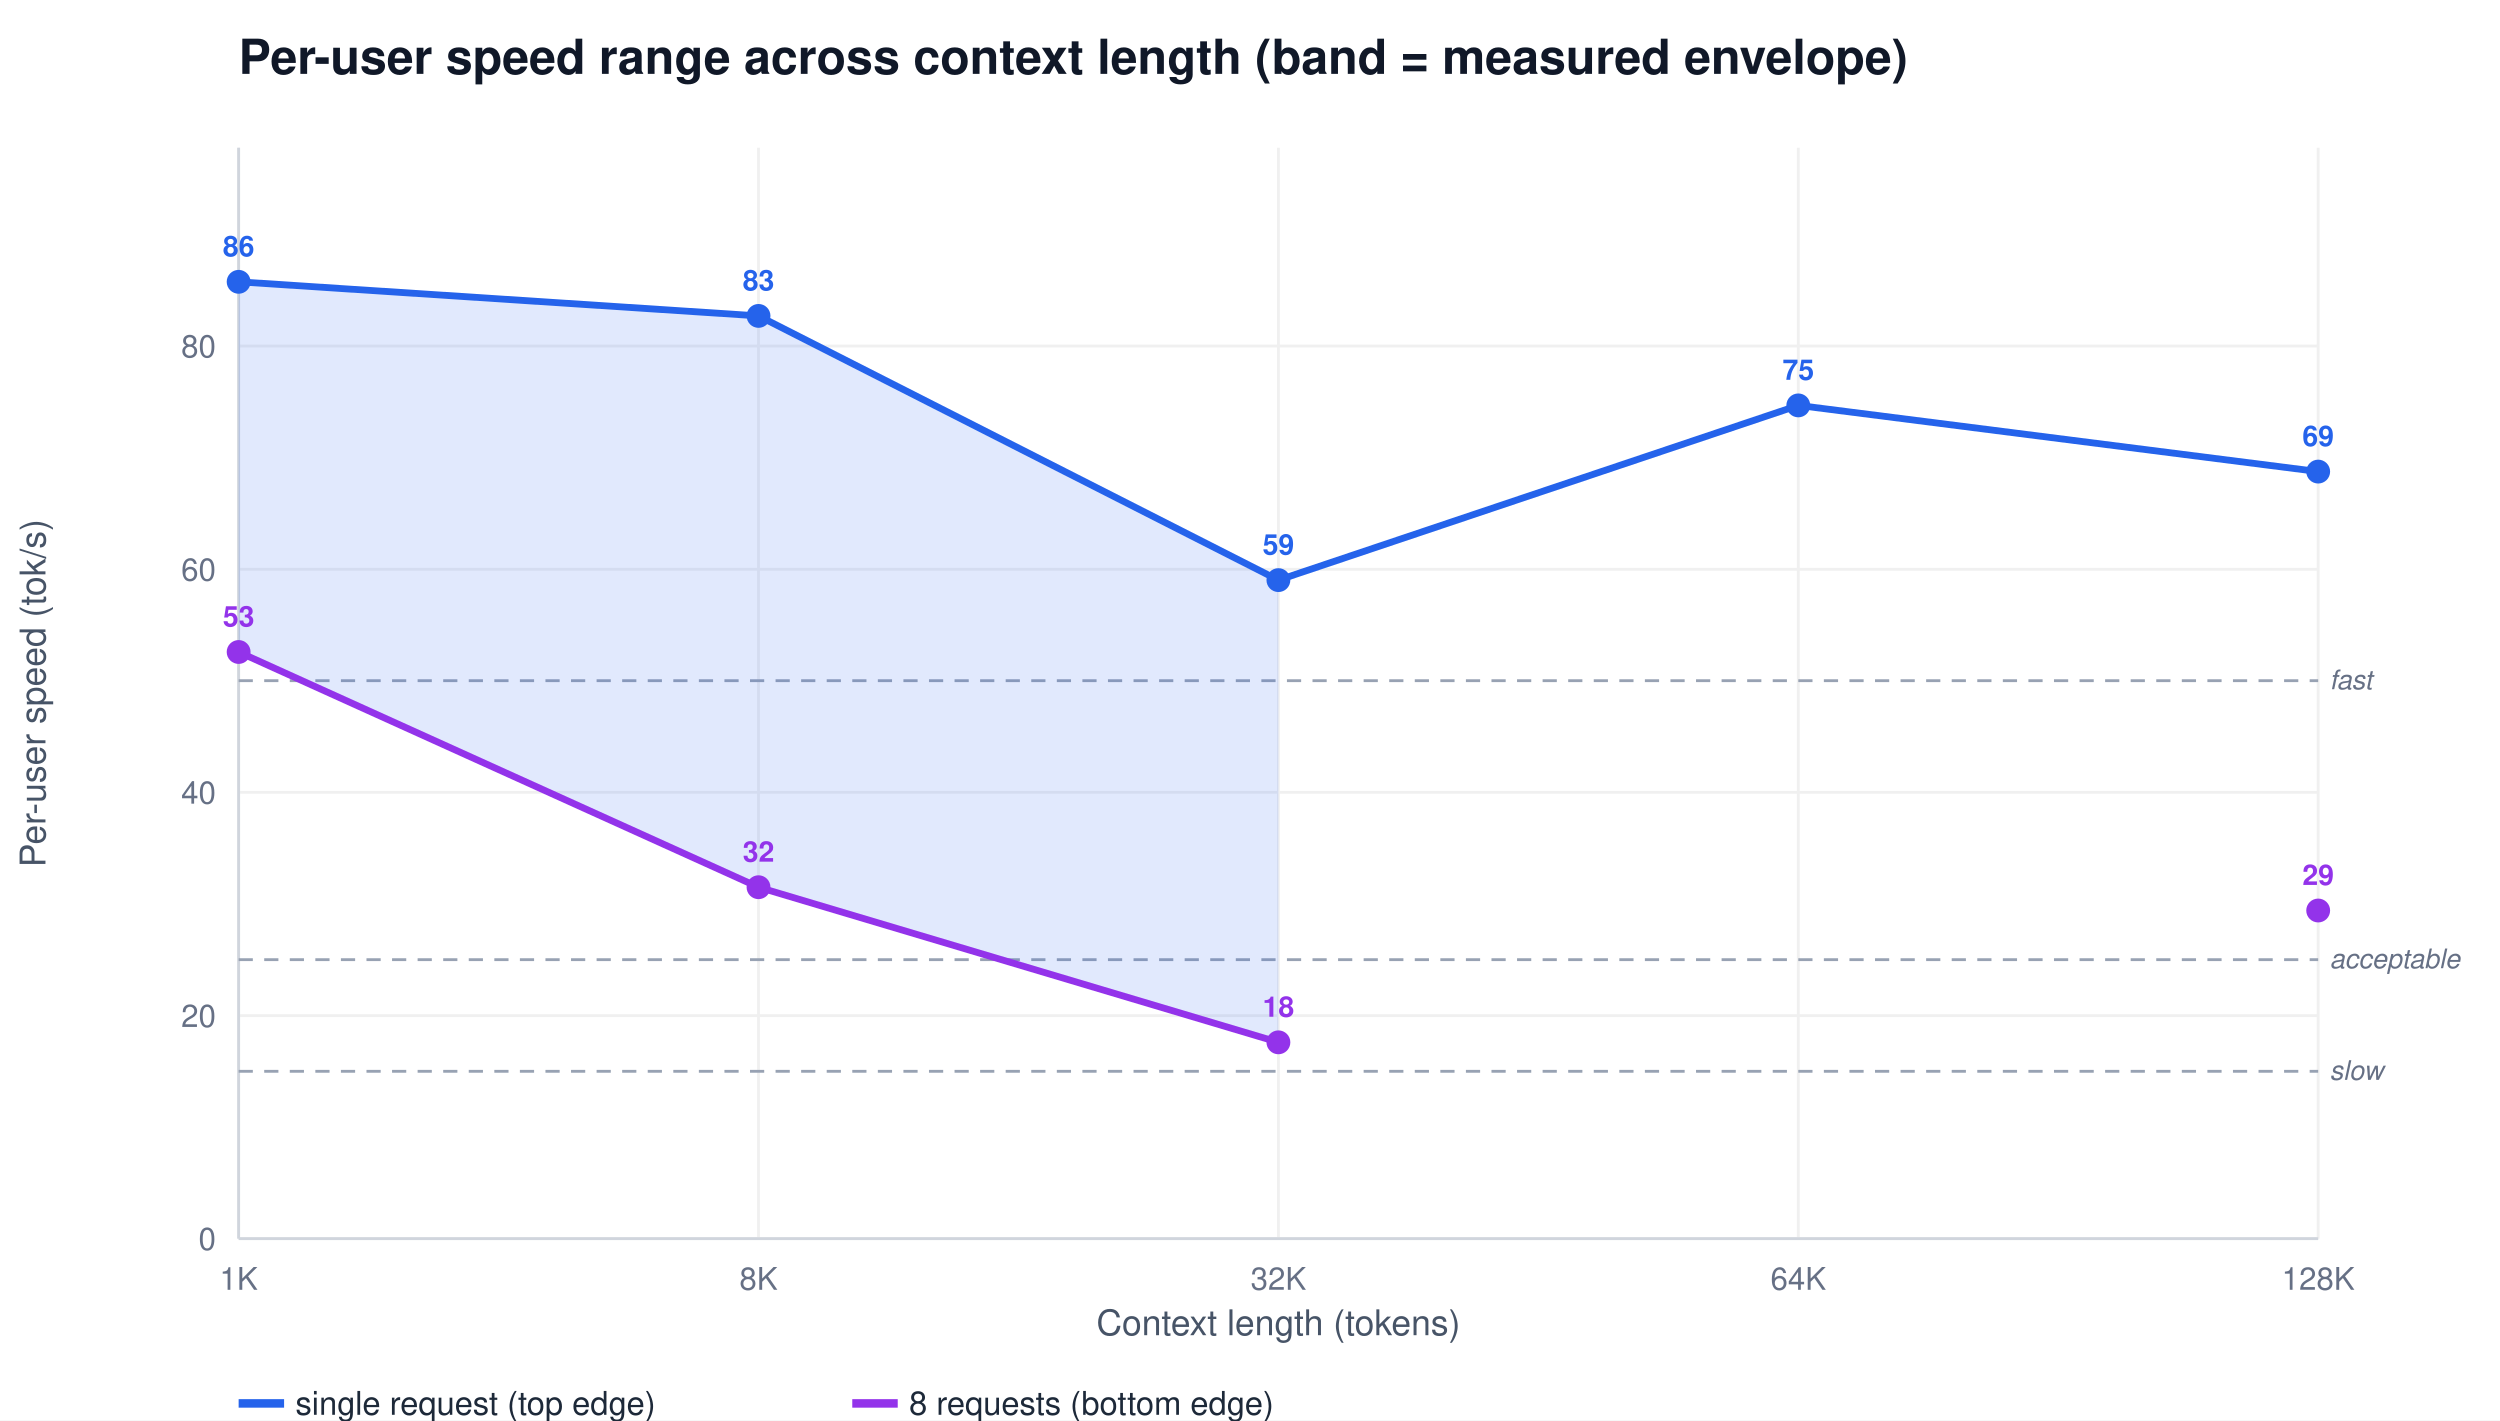
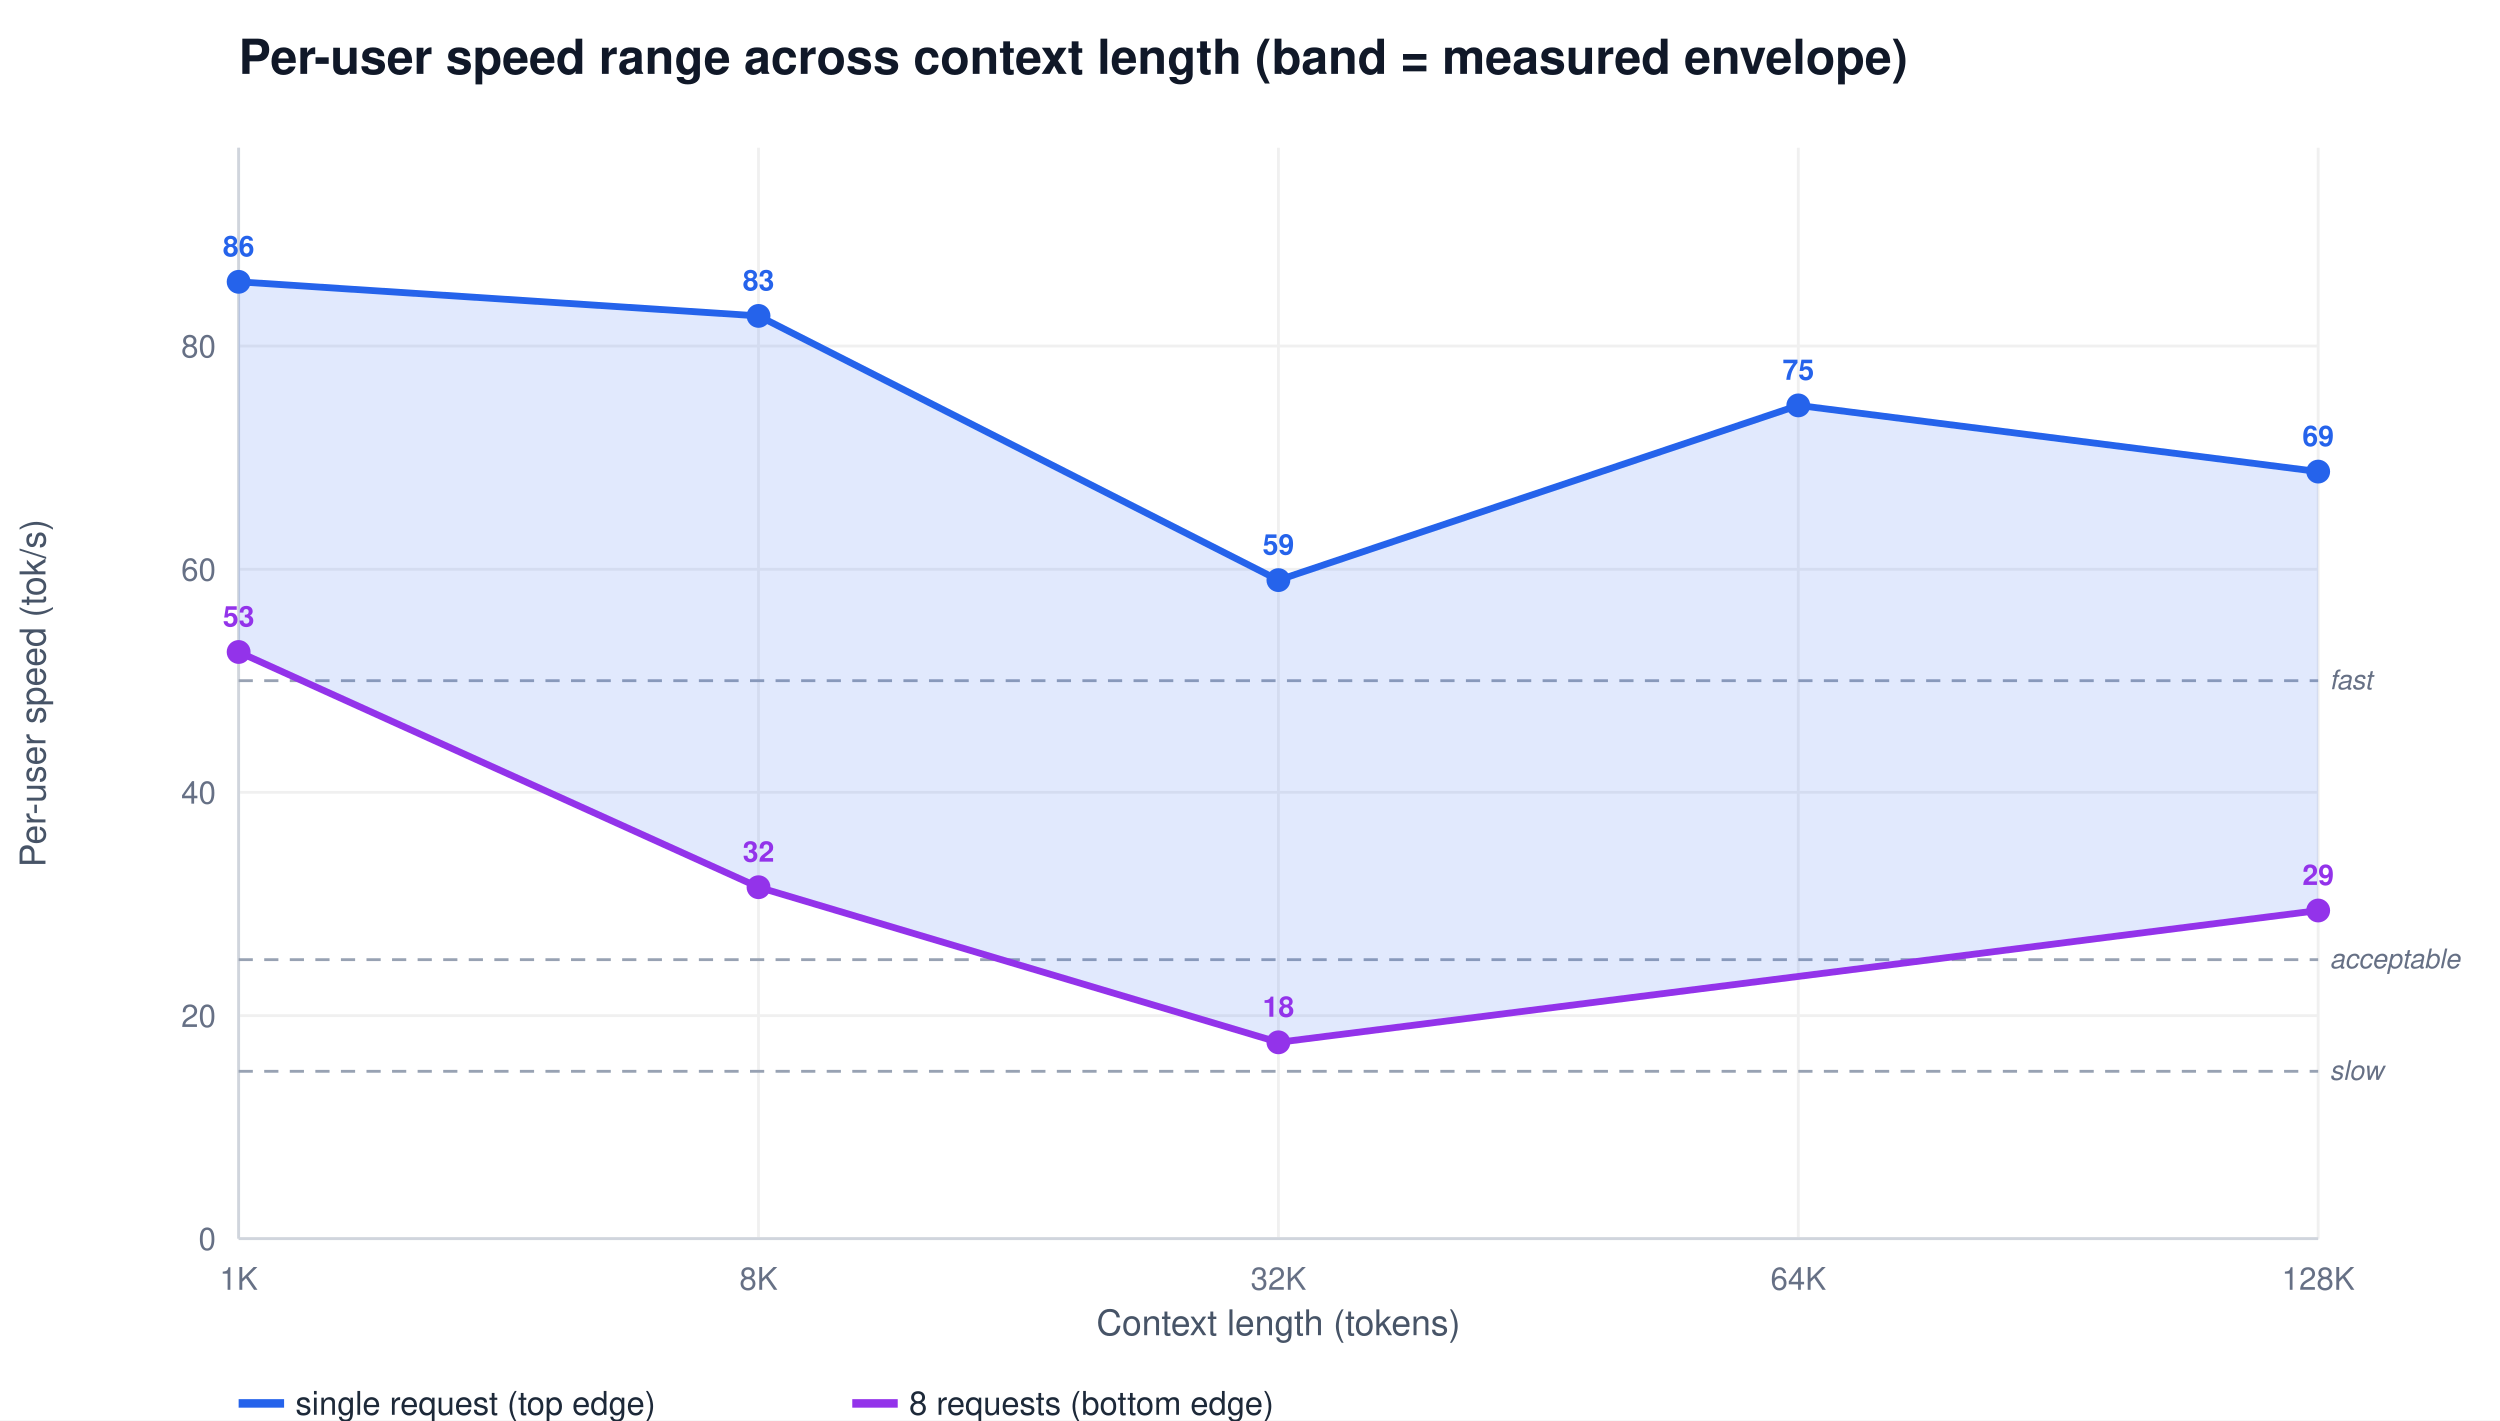
<svg xmlns="http://www.w3.org/2000/svg" width="880" height="500" viewBox="0 0 880 500" font-family="Segoe UI, Helvetica, Arial, sans-serif">
  <rect width="880" height="500" fill="#ffffff" />
  <text x="84" y="26" font-size="17" font-weight="600" fill="#101828">Per-user speed range across context length (band = measured envelope)</text>
  <line x1="84" y1="436.0" x2="816" y2="436.0" stroke="#f0f0f0" stroke-width="1" />
  <text x="76" y="440.0" font-size="11" fill="#667085" text-anchor="end">0</text>
  <line x1="84" y1="357.5" x2="816" y2="357.5" stroke="#f0f0f0" stroke-width="1" />
  <text x="76" y="361.5" font-size="11" fill="#667085" text-anchor="end">20</text>
  <line x1="84" y1="278.9" x2="816" y2="278.9" stroke="#f0f0f0" stroke-width="1" />
  <text x="76" y="282.9" font-size="11" fill="#667085" text-anchor="end">40</text>
  <line x1="84" y1="200.4" x2="816" y2="200.4" stroke="#f0f0f0" stroke-width="1" />
  <text x="76" y="204.4" font-size="11" fill="#667085" text-anchor="end">60</text>
  <line x1="84" y1="121.8" x2="816" y2="121.8" stroke="#f0f0f0" stroke-width="1" />
  <text x="76" y="125.8" font-size="11" fill="#667085" text-anchor="end">80</text>
  <line x1="84.0" y1="52" x2="84.0" y2="436" stroke="#f0f0f0" stroke-width="1" />
  <text x="84.0" y="454" font-size="11" fill="#667085" text-anchor="middle">1K</text>
  <line x1="267.0" y1="52" x2="267.0" y2="436" stroke="#f0f0f0" stroke-width="1" />
  <text x="267.0" y="454" font-size="11" fill="#667085" text-anchor="middle">8K</text>
  <line x1="450.0" y1="52" x2="450.0" y2="436" stroke="#f0f0f0" stroke-width="1" />
  <text x="450.0" y="454" font-size="11" fill="#667085" text-anchor="middle">32K</text>
  <line x1="633.0" y1="52" x2="633.0" y2="436" stroke="#f0f0f0" stroke-width="1" />
  <text x="633.0" y="454" font-size="11" fill="#667085" text-anchor="middle">64K</text>
  <line x1="816.0" y1="52" x2="816.0" y2="436" stroke="#f0f0f0" stroke-width="1" />
  <text x="816.0" y="454" font-size="11" fill="#667085" text-anchor="middle">128K</text>
  <line x1="84" y1="436" x2="816" y2="436" stroke="#d0d5dd" stroke-width="1" />
  <line x1="84" y1="52" x2="84" y2="436" stroke="#d0d5dd" stroke-width="1" />
  <line x1="84" y1="377.1" x2="816" y2="377.1" stroke="#98a2b3" stroke-width="1" stroke-dasharray="5 4" />
  <text x="820" y="380.1" font-size="9.5" fill="#667085" font-style="italic">slow</text>
  <line x1="84" y1="337.8" x2="816" y2="337.8" stroke="#98a2b3" stroke-width="1" stroke-dasharray="5 4" />
  <text x="820" y="340.8" font-size="9.5" fill="#667085" font-style="italic">acceptable</text>
  <line x1="84" y1="239.6" x2="816" y2="239.6" stroke="#98a2b3" stroke-width="1" stroke-dasharray="5 4" />
  <text x="820" y="242.6" font-size="9.5" fill="#667085" font-style="italic">fast</text>
-   <polygon points="84.0,99.2 267.0,111.2 450.0,204.2 450.0,366.9 267.0,312.3 84.0,229.5" fill="#2563eb" fill-opacity="0.14" stroke="none" />
+   <polygon points="84.0,99.2 267.0,111.2 450.0,204.2 633.0,142.7 816.0,166.0 816.0,320.5 450.0,366.9 267.0,312.3 84.0,229.5" fill="#2563eb" fill-opacity="0.14" stroke="none" />
  <polyline points="84.0,99.2 267.0,111.2 450.0,204.2 633.0,142.7 816.0,166.0" fill="none" stroke="#2563eb" stroke-width="2.4" />
  <circle cx="84.0" cy="99.2" r="4.2" fill="#2563eb" />
  <circle cx="267.0" cy="111.2" r="4.2" fill="#2563eb" />
  <circle cx="450.0" cy="204.2" r="4.2" fill="#2563eb" />
  <circle cx="633.0" cy="142.7" r="4.2" fill="#2563eb" />
  <circle cx="816.0" cy="166.0" r="4.2" fill="#2563eb" />
-   <polyline points="84.0,229.5 267.0,312.3 450.0,366.9" fill="none" stroke="#9333ea" stroke-width="2.4" />
+   <polyline points="84.0,229.5 267.0,312.3 450.0,366.9 816.0,320.5" fill="none" stroke="#9333ea" stroke-width="2.4" />
  <circle cx="84.0" cy="229.5" r="4.2" fill="#9333ea" />
  <circle cx="267.0" cy="312.3" r="4.2" fill="#9333ea" />
  <circle cx="450.0" cy="366.9" r="4.2" fill="#9333ea" />
  <circle cx="816.0" cy="320.5" r="4.2" fill="#9333ea" />
  <text x="84.0" y="90.2" font-size="10" fill="#2563eb" text-anchor="middle" font-weight="600">86</text>
  <text x="84.0" y="220.5" font-size="10" fill="#9333ea" text-anchor="middle" font-weight="600">53</text>
  <text x="267.0" y="102.2" font-size="10" fill="#2563eb" text-anchor="middle" font-weight="600">83</text>
  <text x="267.0" y="303.3" font-size="10" fill="#9333ea" text-anchor="middle" font-weight="600">32</text>
  <text x="450.0" y="195.2" font-size="10" fill="#2563eb" text-anchor="middle" font-weight="600">59</text>
  <text x="450.0" y="357.9" font-size="10" fill="#9333ea" text-anchor="middle" font-weight="600">18</text>
  <text x="633.0" y="133.7" font-size="10" fill="#2563eb" text-anchor="middle" font-weight="600">75</text>
  <text x="816.0" y="157.0" font-size="10" fill="#2563eb" text-anchor="middle" font-weight="600">69</text>
  <text x="816.0" y="311.5" font-size="10" fill="#9333ea" text-anchor="middle" font-weight="600">29</text>
  <line x1="84" y1="494" x2="100" y2="494" stroke="#2563eb" stroke-width="3" />
  <text x="104" y="498" font-size="11.5" fill="#1d2939">single request (top edge)</text>
  <line x1="300" y1="494" x2="316" y2="494" stroke="#9333ea" stroke-width="3" />
  <text x="320" y="498" font-size="11.5" fill="#1d2939">8 requests (bottom edge)</text>
  <text x="450" y="470" font-size="12.5" fill="#475467" text-anchor="middle">Context length (tokens)</text>
  <text x="16" y="244" font-size="12.5" fill="#475467" text-anchor="middle" transform="rotate(-90 16 244)">Per-user speed (tok/s)</text>
</svg>
